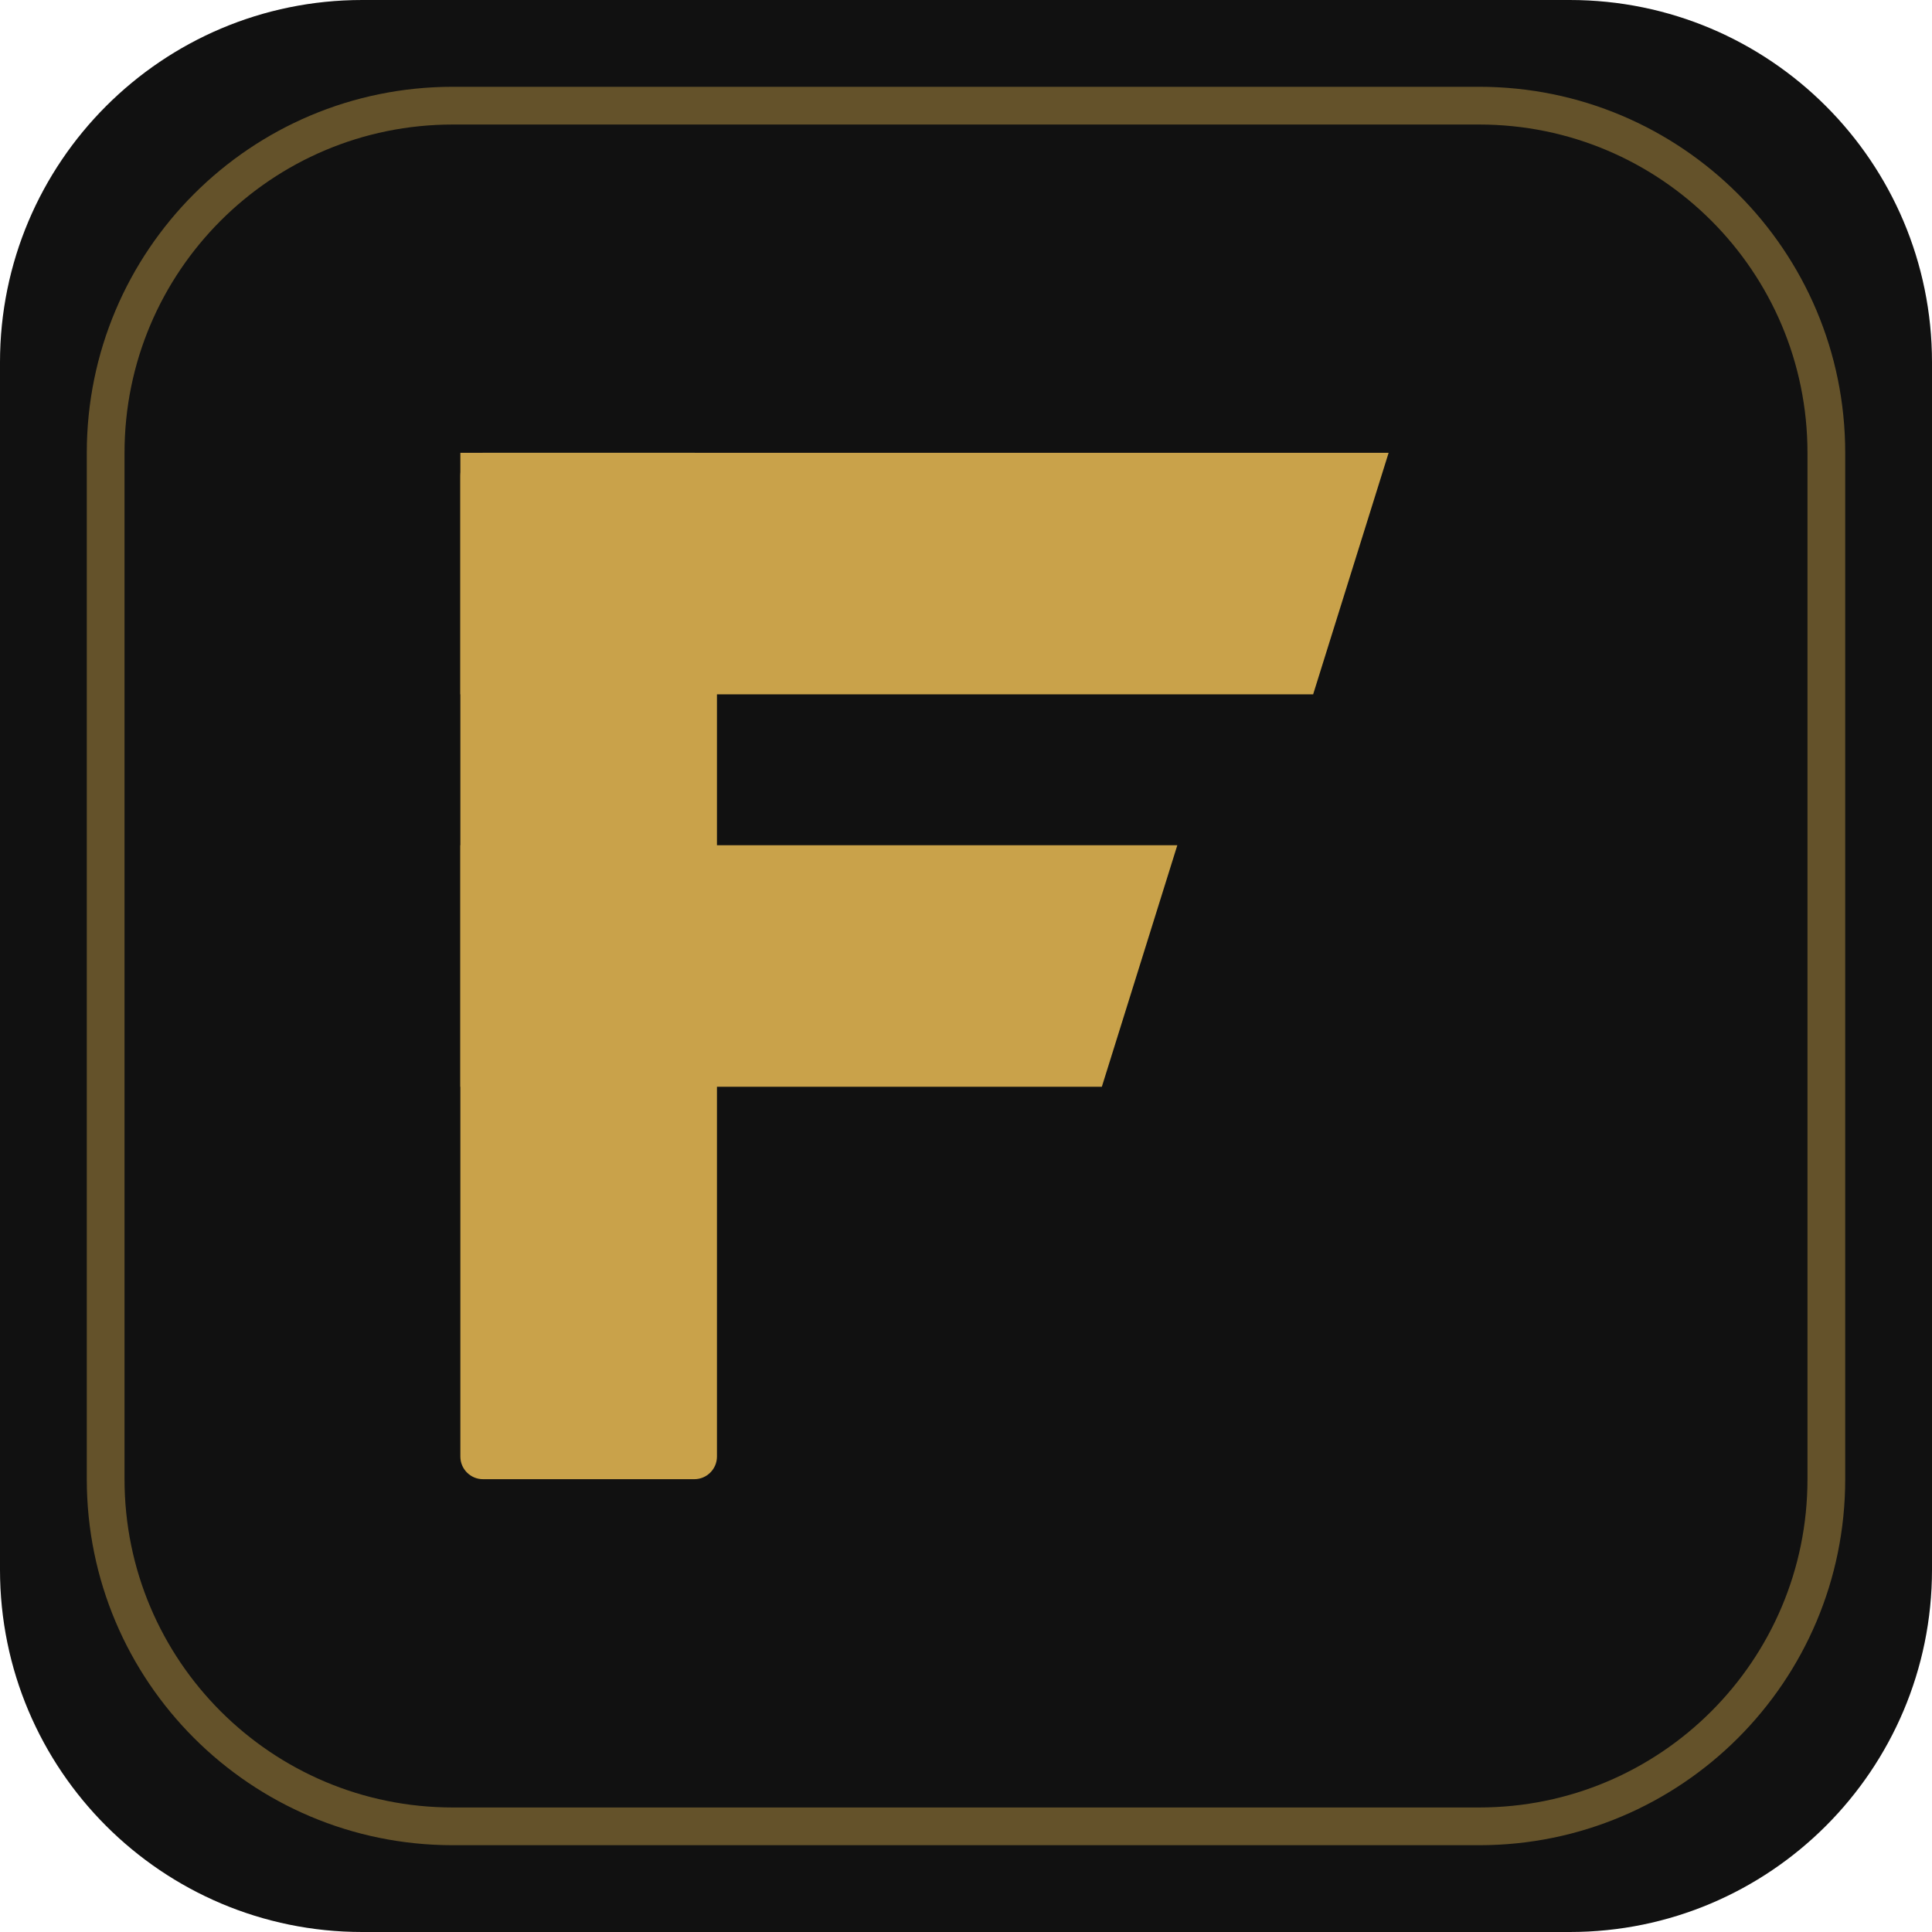
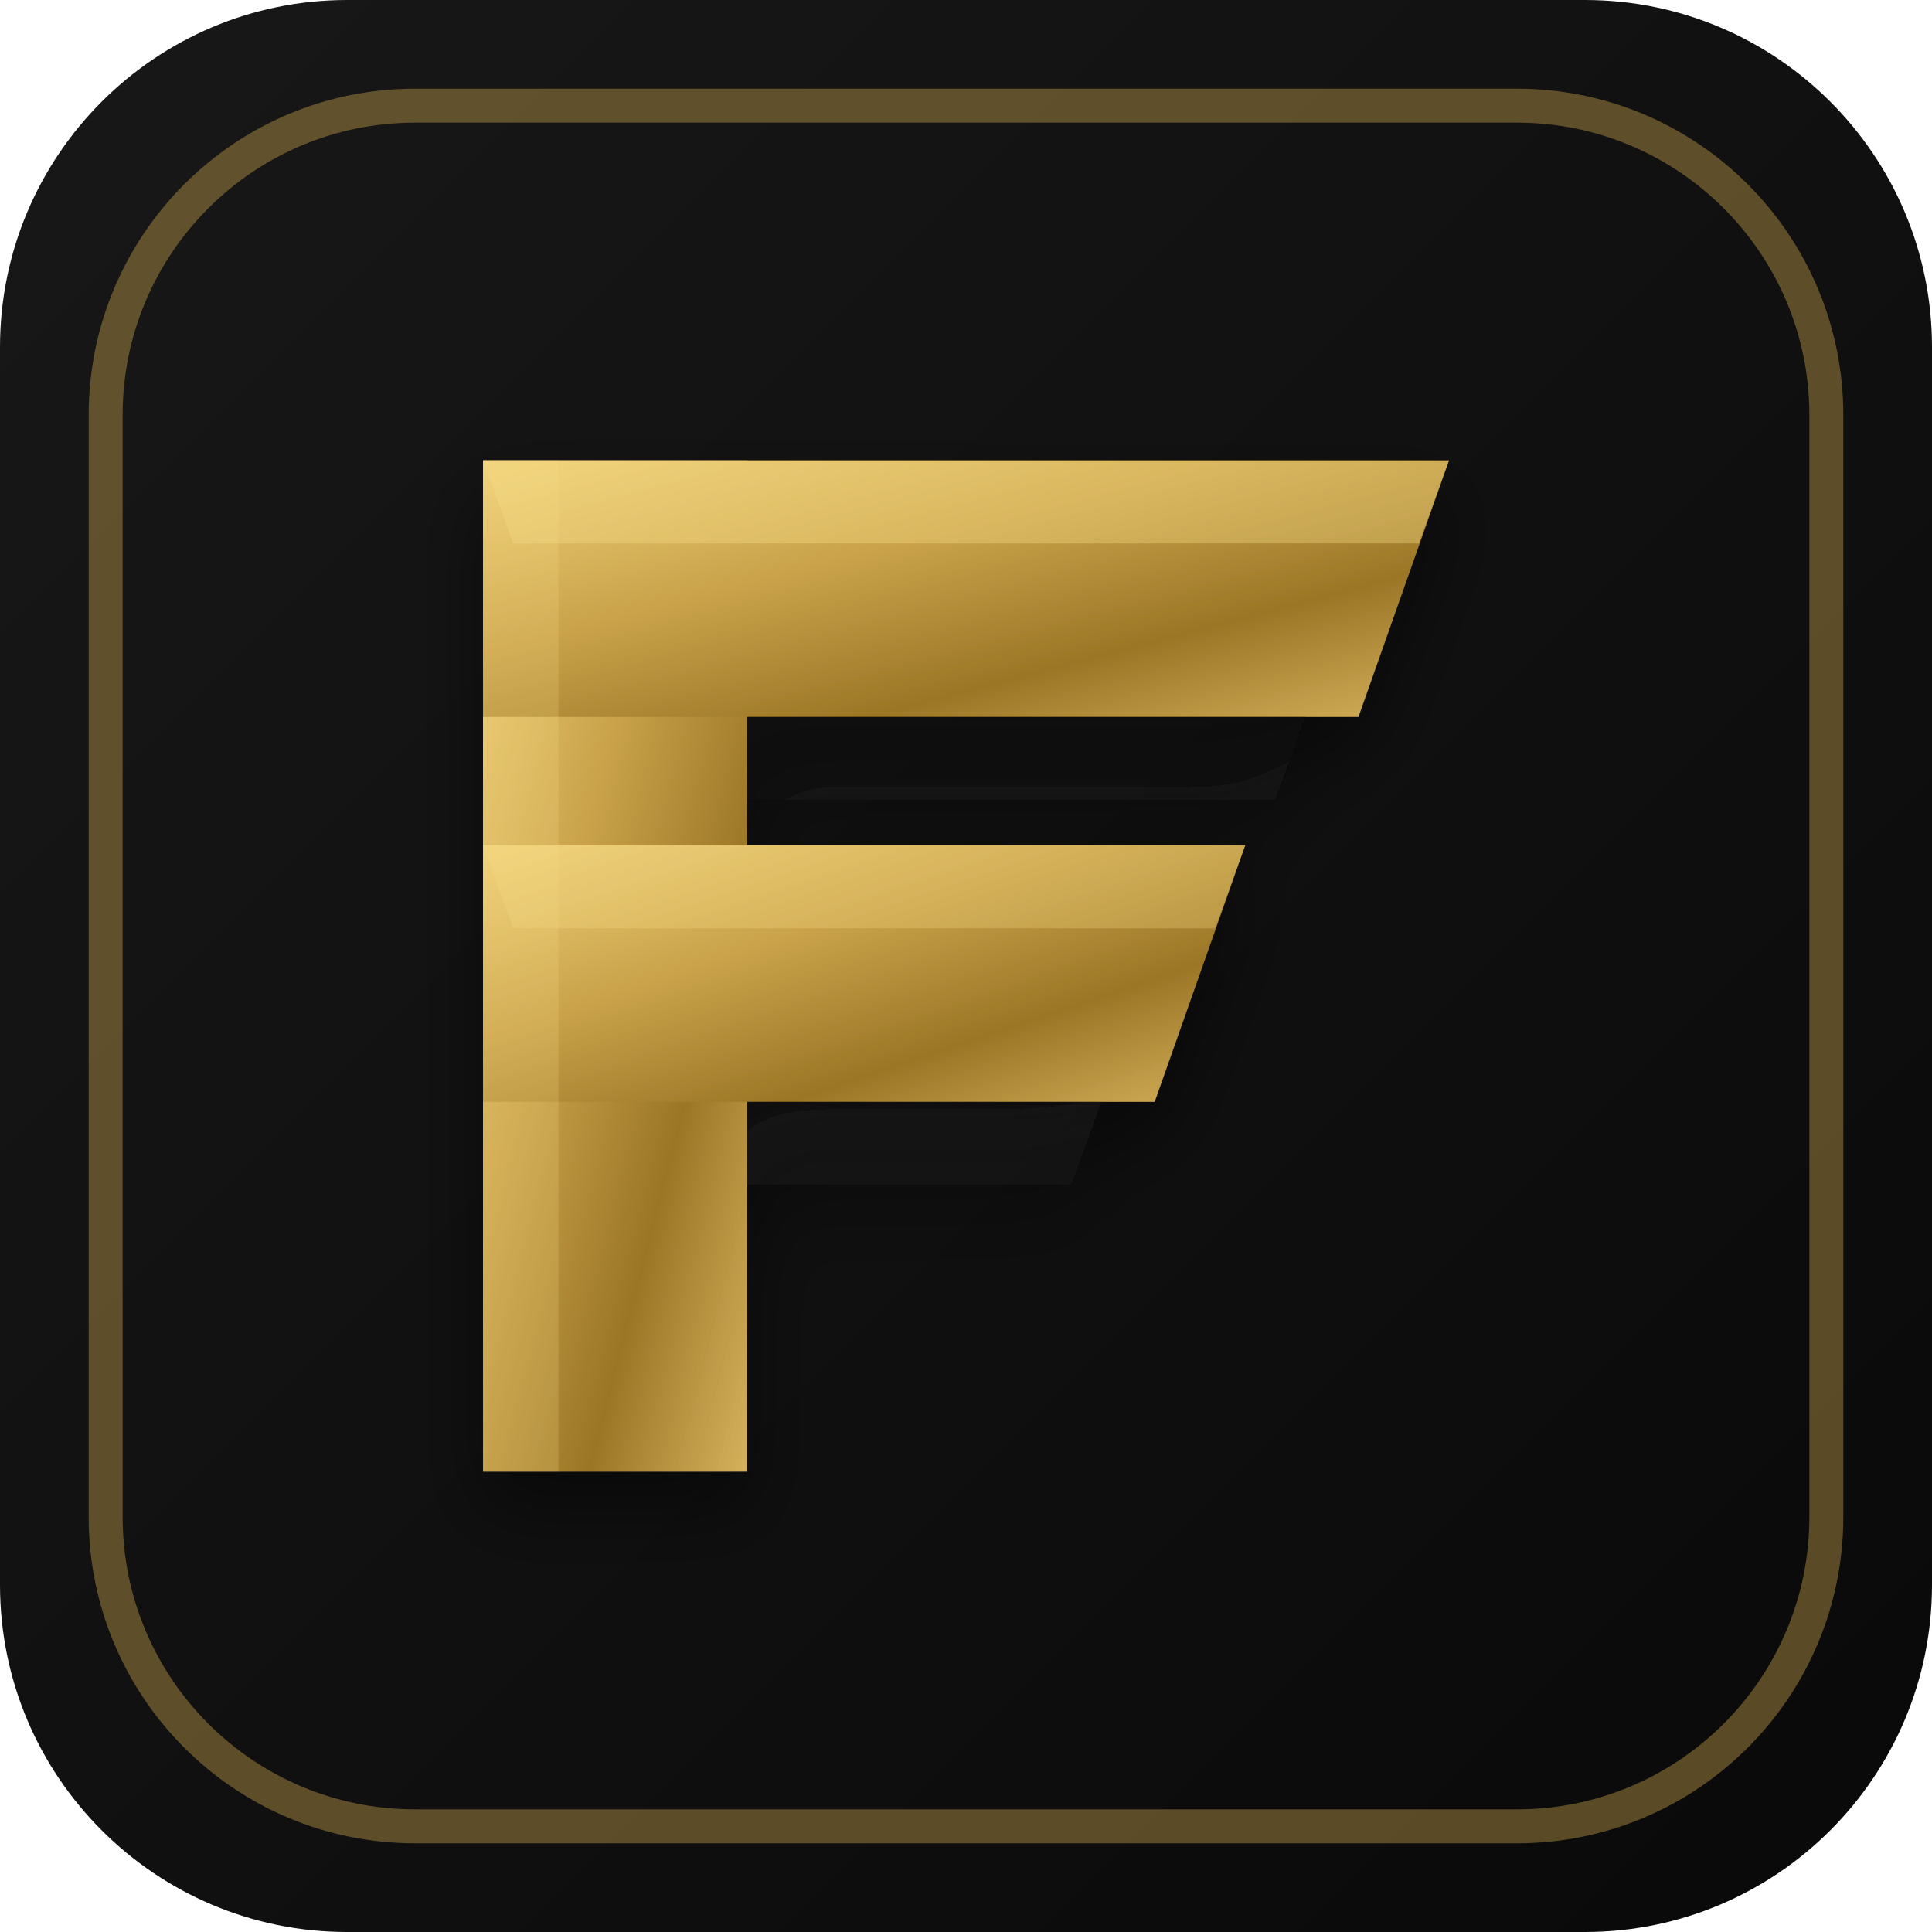
<svg xmlns="http://www.w3.org/2000/svg" width="512" height="512" viewBox="0 0 512 512">
-   <rect width="512" height="512" rx="96" fill="#111111" />
-   <rect x="122" y="120" width="68" height="272" rx="6" fill="#C9A24A" />
-   <path d="M122 120H368L348 184H122V120Z" fill="#C9A24A" />
-   <path d="M122 224H312L292 288H122V224Z" fill="#C9A24A" />
-   <rect x="28" y="28" width="456" height="456" rx="92" fill="none" stroke="#C9A24A" stroke-width="10" opacity="0.45" />
+   <defs>
+     <linearGradient id="gold" x1="0" y1="0" x2="1" y2="1">
+       <stop offset="0%" stop-color="#F0D27A" />
+       <stop offset="38%" stop-color="#C9A24A" />
+       <stop offset="70%" stop-color="#9B7626" />
+       <stop offset="100%" stop-color="#D6B15C" />
+     </linearGradient>
+     <linearGradient id="dark" x1="0" y1="0" x2="1" y2="1">
+       <stop offset="0%" stop-color="#181818" />
+       <stop offset="100%" stop-color="#090909" />
+     </linearGradient>
+     <filter id="shadow" x="-20%" y="-20%" width="140%" height="140%">
+       <feDropShadow dx="0" dy="10" stdDeviation="10" flood-color="#000000" flood-opacity="0.45" />
+     </filter>
+   </defs>
+   <rect width="512" height="512" rx="92" fill="url(#dark)" />
+   <rect x="28" y="28" width="456" height="456" rx="82" fill="none" stroke="#C9A24A" stroke-width="9" opacity="0.42" />
+   <g filter="url(#shadow)">
+     <path d="M128 122H198V390H128Z" fill="url(#gold)" />
+     <path d="M128 122H384L360 190H128Z" fill="url(#gold)" />
+     <path d="M128 224H330L306 292H128Z" fill="url(#gold)" />
+     <path d="M198 190H346L338 212H198Z" fill="#111111" opacity="0.55" />
+     <path d="M198 292H292L284 314H198Z" fill="#111111" opacity="0.45" />
+     <path d="M128 122H384L376 144H136Z" fill="#F5DA83" opacity="0.38" />
+     <path d="M128 224H330L322 246H136Z" fill="#F5DA83" opacity="0.30" />
+     <path d="M128 122H148V390H128Z" fill="#F5DA83" opacity="0.22" />
+   </g>
</svg>
